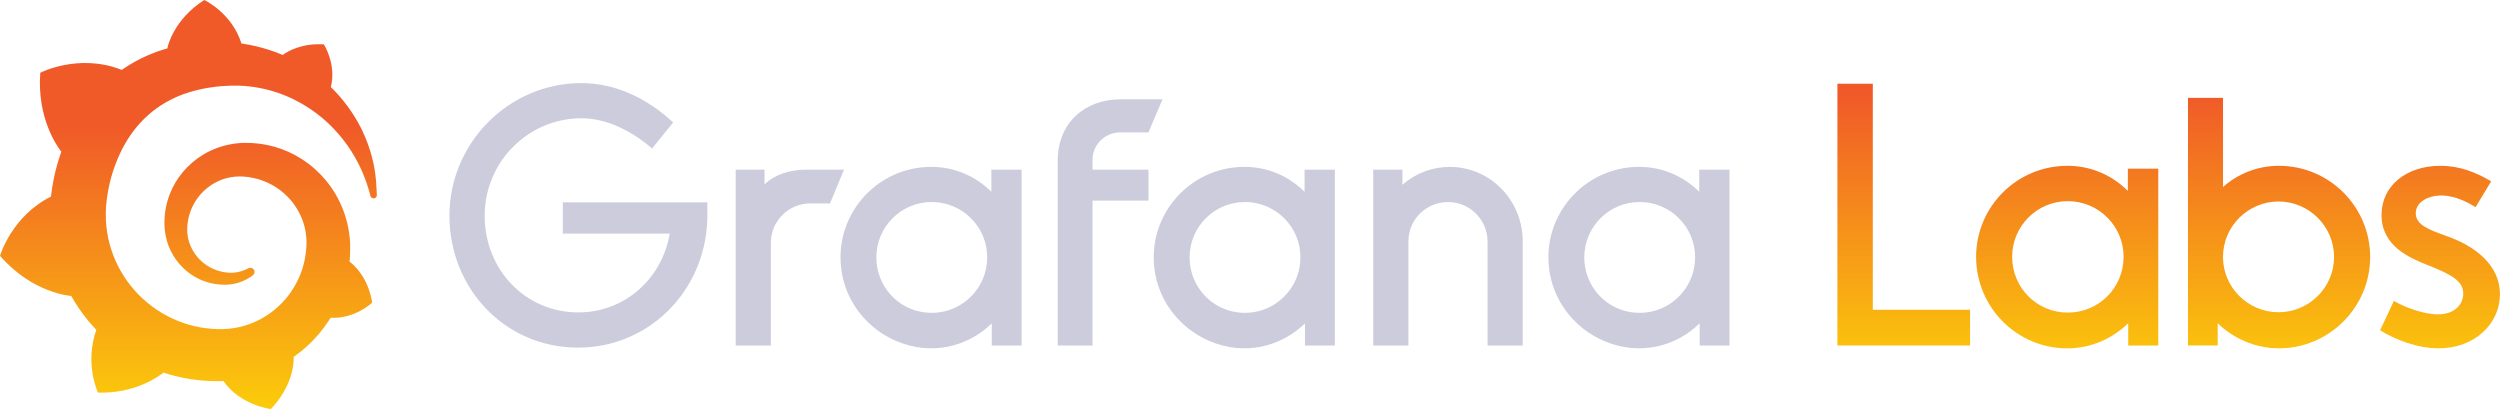
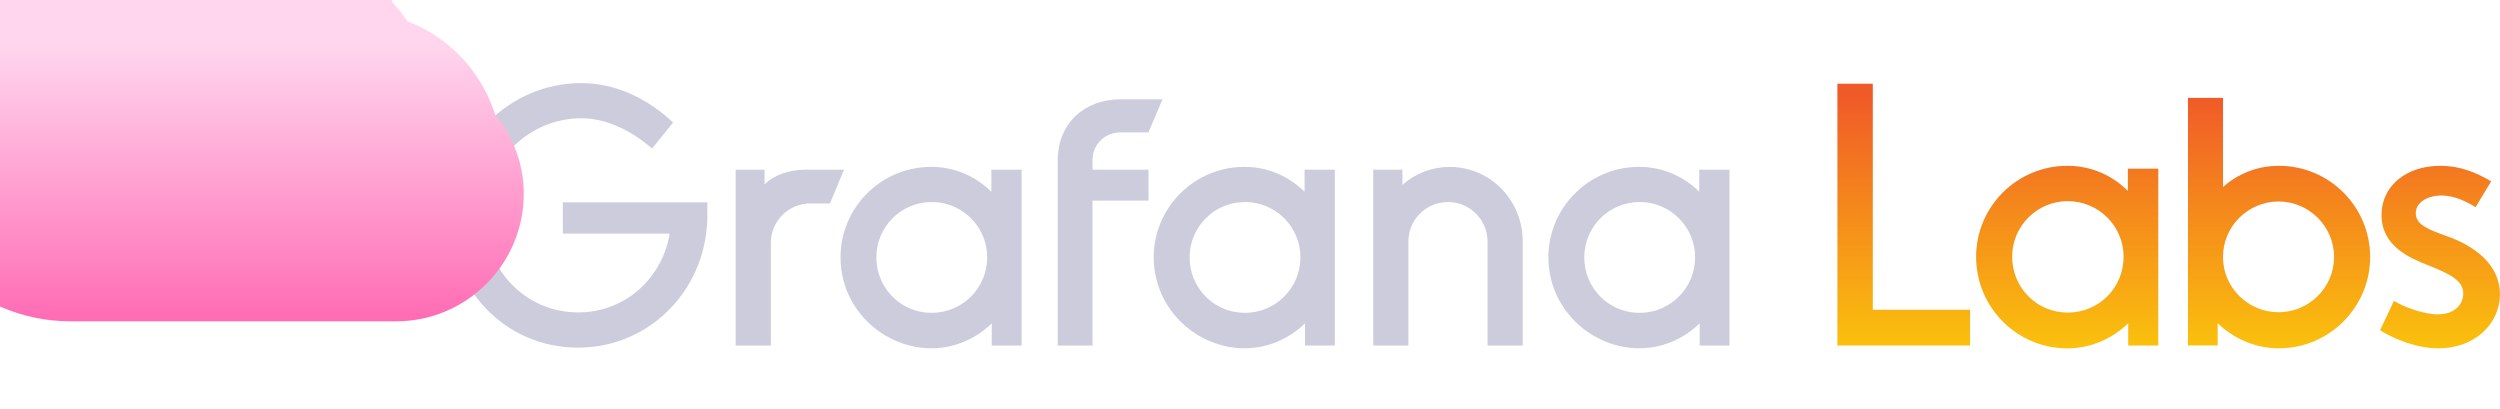
<svg xmlns="http://www.w3.org/2000/svg" viewBox="0 0 568 92.92" style="enable-background:new 0 0 568 92.92" xml:space="preserve">
  <style>
    .st0{fill:#ccccdc}
  </style>
  <path class="st0" d="M160.69 50.13c-.64 16.22-13.42 28.85-29.33 28.85-16.78 0-29.25-13.58-29.25-29.97 0-16.54 13.51-30.13 29.97-30.13 7.43 0 14.7 3.2 20.86 8.95l-4.79 5.91c-4.71-4.08-10.39-6.87-16.06-6.87-12.07 0-21.97 9.91-21.97 22.13 0 12.39 9.35 21.98 21.26 21.98 10.71 0 19.1-7.83 20.78-17.9h-24.29v-7.11h32.84v4.16zM188.57 46.22h-4.48c-4.94 0-8.95 4.01-8.95 8.95V78.5h-7.99V38.55h6.55v3.36c2.16-2.16 5.59-3.36 9.43-3.36h8.63l-3.19 7.67zM232.12 78.5h-6.79v-5.03c-5.25 5.13-13.54 7.59-21.93 3.91-6.22-2.73-10.85-8.4-12.08-15.09-2.38-12.92 7.56-24.38 20.26-24.38 5.35 0 10.15 2.16 13.66 5.67v-5.03h6.87V78.5zm-8.18-17.1c1.89-8.12-4.26-15.5-12.28-15.5-6.95 0-12.55 5.67-12.55 12.55 0 7.77 6.83 13.79 14.78 12.43 4.9-.84 8.93-4.64 10.05-9.48zM248.22 36.31v2.24h12.71v7.03h-12.71V78.5h-7.91V36.55c0-8.79 6.31-13.98 14.22-13.98h9.59l-3.2 7.51h-6.39c-3.51 0-6.31 2.79-6.31 6.23zM303.28 78.5h-6.79v-5.03c-5.25 5.13-13.54 7.59-21.93 3.91-6.22-2.73-10.85-8.4-12.08-15.09-2.38-12.92 7.56-24.38 20.26-24.38 5.35 0 10.15 2.16 13.66 5.67v-5.03h6.87V78.5zm-8.17-17.1c1.89-8.12-4.26-15.5-12.28-15.5-6.95 0-12.55 5.67-12.55 12.55 0 7.77 6.83 13.79 14.78 12.43 4.9-.84 8.92-4.64 10.05-9.48zM345.96 54.85V78.5h-7.99V54.85c0-4.95-4.08-8.95-8.95-8.95-5.03 0-9.03 4-9.03 8.95V78.5H312V38.55h6.63v3.44a16.2 16.2 0 0 1 10.71-4.07c9.27-.01 16.62 7.58 16.62 16.93zM392.95 78.5h-6.79v-5.03c-5.25 5.13-13.54 7.59-21.93 3.91-6.22-2.73-10.85-8.4-12.08-15.09-2.38-12.92 7.56-24.38 20.26-24.38 5.35 0 10.15 2.16 13.66 5.67v-5.03h6.87V78.5zm-8.17-17.1c1.89-8.12-4.26-15.5-12.28-15.5-6.95 0-12.55 5.67-12.55 12.55 0 7.77 6.83 13.79 14.78 12.43 4.9-.84 8.92-4.64 10.05-9.48z" />
  <g>
    <linearGradient id="SVGID_1_" gradientUnits="userSpaceOnUse" x1="432.53" y1="105.725" x2="432.53" y2="21.688">
      <stop offset="0" style="stop-color:#fff100" />
      <stop offset="1" style="stop-color:#f05a28" />
    </linearGradient>
    <path d="M447.6 78.5h-30.14V19.02h8.04v51.36h22.1v8.12z" style="fill:url(#SVGID_1_)" />
    <linearGradient id="SVGID_2_" gradientUnits="userSpaceOnUse" x1="469.662" y1="105.725" x2="469.662" y2="21.688">
      <stop offset="0" style="stop-color:#fff100" />
      <stop offset="1" style="stop-color:#f05a28" />
    </linearGradient>
    <path d="M490.36 78.5h-6.83v-5.06c-3.54 3.46-8.44 5.71-13.82 5.71-11.49 0-20.74-9.32-20.74-20.82 0-11.33 9.24-20.66 20.74-20.66 5.39 0 10.21 2.17 13.74 5.71v-5.06h6.91V78.5zm-7.88-20.18c0-6.91-5.63-12.62-12.7-12.62-6.99 0-12.62 5.71-12.62 12.62 0 7.07 5.63 12.7 12.62 12.7 7.08 0 12.7-5.62 12.7-12.7z" style="fill:url(#SVGID_2_)" />
    <linearGradient id="SVGID_3_" gradientUnits="userSpaceOnUse" x1="517.805" y1="105.725" x2="517.805" y2="21.688">
      <stop offset="0" style="stop-color:#fff100" />
      <stop offset="1" style="stop-color:#f05a28" />
    </linearGradient>
    <path d="M538.5 58.4c0 11.41-9.32 20.74-20.73 20.74-5.39 0-10.37-2.25-13.91-5.71v5.06h-6.75V22.24h7.96v20.25c3.3-2.97 7.8-4.82 12.7-4.82 11.41 0 20.73 9.24 20.73 20.73zm-8.2 0c0-6.99-5.71-12.62-12.62-12.62s-12.62 5.63-12.62 12.62c0 6.91 5.71 12.54 12.62 12.54s12.62-5.62 12.62-12.54z" style="fill:url(#SVGID_3_)" />
    <linearGradient id="SVGID_4_" gradientUnits="userSpaceOnUse" x1="554.375" y1="105.725" x2="554.375" y2="21.688">
      <stop offset="0" style="stop-color:#fff100" />
      <stop offset="1" style="stop-color:#f05a28" />
    </linearGradient>
    <path d="m565.99 41.2-3.54 5.87c-1.69-1.04-4.58-2.65-7.8-2.65-3.05 0-5.79 1.53-5.79 4.02 0 2.73 3.13 3.78 7.07 5.22 6.43 2.25 12.06 6.59 12.06 13.18 0 6.67-5.71 12.3-13.9 12.3-4.98 0-9.97-2.01-13.34-4.1l3.14-6.67c2.33 1.37 6.67 3.05 9.97 3.05 4.02 0 5.79-2.41 5.79-4.74 0-2.73-2.49-4.26-8.04-6.43-4.02-1.61-10.53-4.26-10.53-11.41 0-6.67 5.71-11.17 13.34-11.17 4.5 0 8.19 1.52 11.57 3.53z" style="fill:url(#SVGID_4_)" />
  </g>
-   <linearGradient id="SVGID_5_" gradientUnits="userSpaceOnUse" x1="42.775" y1="113.822" x2="42.775" y2="28.926">
-     <stop offset="0" style="stop-color:#fff100" />
-     <stop offset="1" style="stop-color:#f05a28" />
+   <linearGradient id="SVGID_5_" gradientUnits="userSpaceOnUse" x1="42.775" y1="10" x2="42.775" y2="82">
+     <stop offset="0" style="stop-color:#FFD6EE" />
+     <stop offset="1" style="stop-color:#FF5CAB" />
  </linearGradient>
-   <path d="M85.43 41a32.59 32.59 0 0 0-.93-5.35c-.52-1.98-1.29-4.15-2.4-6.41a35.402 35.402 0 0 0-6.93-9.46c1.31-5.2-1.59-9.7-1.59-9.7-5-.31-8.18 1.55-9.36 2.41-.2-.08-.39-.17-.59-.25-.85-.35-1.73-.67-2.63-.95-.9-.28-1.82-.54-2.76-.77-.94-.22-1.9-.41-2.87-.56-.17-.03-.34-.05-.51-.07C52.68 2.91 46.41 0 46.41 0c-6.98 4.43-8.31 10.63-8.31 10.63s-.03.14-.07.37c-.39.11-.77.22-1.16.34-.54.16-1.06.36-1.6.55-.53.21-1.06.41-1.59.64-1.05.45-2.1.96-3.12 1.53-.99.56-1.96 1.17-2.91 1.83-.14-.06-.24-.11-.24-.11-9.67-3.69-18.26.75-18.26.75-.78 10.29 3.86 16.77 4.78 17.94-.23.64-.44 1.28-.64 1.93a43.921 43.921 0 0 0-1.71 8.27C2.65 49.08 0 58.13 0 58.13c7.46 8.58 16.15 9.11 16.15 9.11.01-.01.02-.01.02-.02 1.11 1.97 2.39 3.85 3.82 5.6.6.73 1.24 1.44 1.89 2.12-2.72 7.77.38 14.25.38 14.25 8.3.31 13.76-3.63 14.9-4.54.83.28 1.66.53 2.51.75 2.55.66 5.16 1.04 7.77 1.16.65.03 1.3.04 1.96.04h.32l.21-.01.41-.01.41-.02.01.01c3.91 5.58 10.79 6.37 10.79 6.37 4.89-5.16 5.17-10.27 5.17-11.38v-.23c0-.08-.01-.15-.01-.24 1.03-.72 2.01-1.49 2.93-2.32 1.96-1.77 3.67-3.79 5.09-5.96.13-.2.26-.41.39-.62 5.54.32 9.44-3.43 9.44-3.43-.92-5.77-4.21-8.58-4.89-9.12 0 0-.03-.02-.07-.05a.612.612 0 0 1-.06-.05c-.04-.02-.08-.05-.12-.08.03-.35.06-.69.08-1.04.04-.62.06-1.24.06-1.86V55.59l-.02-.39-.03-.52a7.25 7.25 0 0 0-.04-.5c-.01-.16-.03-.32-.05-.48l-.06-.48-.07-.48a24.091 24.091 0 0 0-3.19-8.86c-1.28-2.12-2.88-4-4.67-5.58-1.8-1.59-3.81-2.86-5.92-3.81-2.11-.95-4.33-1.56-6.54-1.84-1.1-.14-2.21-.2-3.3-.19l-.41.01H55.02l-.17.01-.4.03c-.15.01-.31.02-.45.04-.56.05-1.12.13-1.66.24-2.19.41-4.26 1.2-6.09 2.29a18.628 18.628 0 0 0-4.7 4 18.247 18.247 0 0 0-2.98 5.03 17.884 17.884 0 0 0-1.21 6.7c0 .11 0 .22.01.33l.01.36c.02.21.03.43.05.64.09.9.25 1.76.49 2.6a13.92 13.92 0 0 0 5.51 7.62c1.21.83 2.5 1.42 3.78 1.79 1.28.38 2.55.54 3.75.54.15 0 .3 0 .45-.01.08 0 .16-.01.24-.01.08 0 .16-.01.24-.01.13-.01.25-.03.38-.04.03 0 .07-.01.11-.01l.12-.02.23-.03c.16-.02.29-.05.44-.08.14-.03.28-.05.42-.09.28-.06.54-.14.8-.23.52-.17 1.01-.38 1.47-.61.46-.24.88-.5 1.27-.77.11-.08.22-.16.33-.25.42-.33.49-.94.15-1.35a.954.954 0 0 0-1.2-.23c-.1.05-.2.11-.3.16-.35.17-.71.32-1.1.45-.39.12-.79.22-1.21.3-.21.03-.42.06-.64.08-.11.01-.22.02-.32.02-.11 0-.22.01-.32.01s-.21 0-.31-.01c-.13-.01-.26-.01-.39-.02h-.05l-.09-.01c-.06-.01-.12-.01-.17-.02-.12-.01-.23-.03-.35-.04-.94-.13-1.89-.4-2.8-.82a9.99 9.99 0 0 1-2.59-1.7 9.886 9.886 0 0 1-2.02-2.54c-.54-.97-.92-2.04-1.1-3.17-.09-.56-.13-1.15-.11-1.72.01-.16.01-.31.02-.47v-.09l.01-.12c.01-.08.01-.15.02-.23.03-.31.08-.62.13-.93a12.2 12.2 0 0 1 3.57-6.68 12.365 12.365 0 0 1 3.27-2.24c.61-.28 1.24-.51 1.89-.68.65-.17 1.32-.29 1.99-.35.34-.03.68-.04 1.02-.04h.23l.28.01.17.01h.1l.28.02c.73.06 1.46.16 2.18.33 1.44.32 2.84.85 4.15 1.57 2.61 1.45 4.84 3.71 6.2 6.44.69 1.36 1.17 2.82 1.41 4.33.06.38.1.76.13 1.14l.02.29.01.29c.01.1.01.19.01.29 0 .1.01.2 0 .27v.25l-.01.28c-.01.19-.02.49-.03.68-.03.42-.07.83-.12 1.25-.05.41-.12.82-.19 1.23-.08.41-.17.81-.27 1.21-.2.8-.46 1.6-.77 2.37-.61 1.55-1.43 3.02-2.41 4.38a19.79 19.79 0 0 1-7.72 6.32c-1.53.69-3.15 1.2-4.8 1.47-.83.14-1.67.22-2.51.25l-.16.01h-1.11c-.45-.01-.9-.03-1.35-.07-1.8-.13-3.57-.45-5.29-.95-1.72-.5-3.39-1.17-4.97-2.01-3.16-1.69-5.98-4-8.19-6.79a26.224 26.224 0 0 1-2.88-4.45c-.8-1.57-1.43-3.22-1.9-4.9-.46-1.69-.75-3.41-.86-5.15l-.02-.33-.01-.08V49.84l-.01-.29v-.37l-.01-.4v-.27c0-.21.01-.42.01-.64.03-.86.1-1.74.22-2.62A34.845 34.845 0 0 1 25.35 40c.49-1.71 1.1-3.37 1.83-4.94 1.45-3.14 3.35-5.91 5.64-8.13a23.769 23.769 0 0 1 3.69-2.96c.65-.43 1.33-.83 2.03-1.19.34-.19.7-.35 1.05-.52l.54-.24c.18-.08.36-.16.54-.23.72-.31 1.47-.56 2.22-.8.19-.06.38-.11.57-.17.19-.06.38-.1.57-.16.38-.11.77-.2 1.15-.29.19-.05.39-.09.58-.13l.58-.12c.2-.04.39-.07.59-.11l.29-.05.29-.04.59-.09c.22-.04.44-.05.66-.09.18-.02.48-.06.66-.08.14-.01.28-.03.42-.04l.28-.03.14-.01.16-.01c.22-.01.44-.03.67-.04l.33-.02H51.51l.14-.01.57-.03c.75-.02 1.5-.02 2.25 0 1.49.06 2.95.22 4.37.49 2.84.53 5.51 1.44 7.93 2.64 2.42 1.18 4.59 2.64 6.47 4.22.12.1.23.2.35.3.11.1.23.2.34.3.23.2.45.41.67.61.22.2.43.41.64.62.21.21.42.42.61.63.8.85 1.54 1.7 2.2 2.56 1.34 1.72 2.41 3.46 3.26 5.1.05.1.11.2.16.31.05.1.1.2.15.31.1.2.2.4.29.6.09.2.19.4.27.59.09.2.17.39.25.58.32.77.61 1.5.84 2.19.39 1.11.68 2.12.9 3 .09.35.42.58.78.55.37-.03.66-.34.67-.71-.06-1-.08-2.1-.19-3.36z" style="fill:url(#SVGID_5_)" />
+   <path d="M82,68c18,0 32-14 32-32c0-15-10-28-24-32c-4-20-22-35-44-35c-18,0-34,10-42,26c-16,5-28,20-28,38c0,22 18,40 40,40h74c16,0 29-13 29-29c0-13-9-24-21-27c-4-16-18-28-34-28c-12,0-23,6-29,16c-12-2-22,8-22,20c0,11 8,20 18,22c2,12 13,21 26,21z" style="fill:url(#SVGID_5_)" />
</svg>
